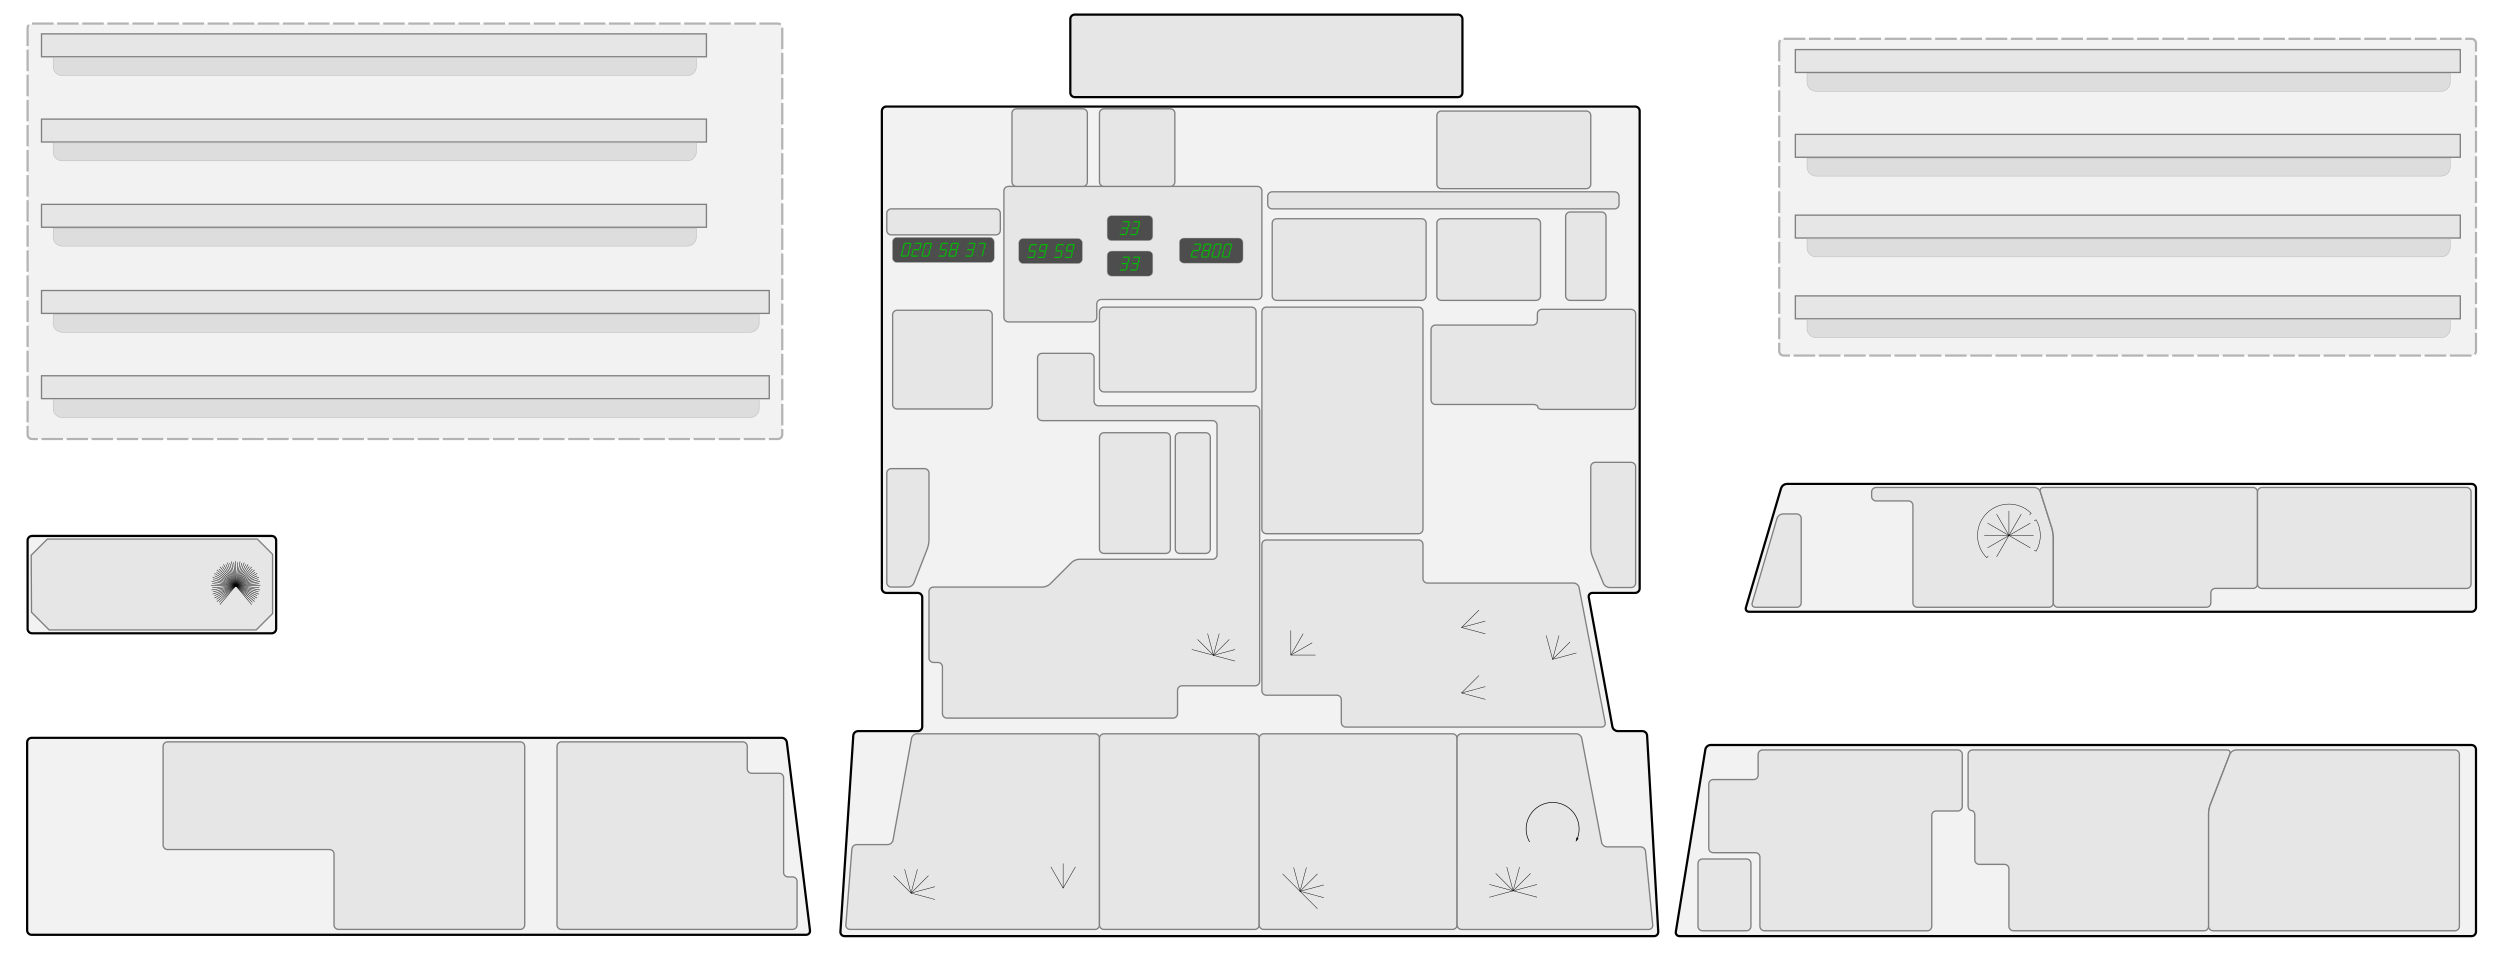
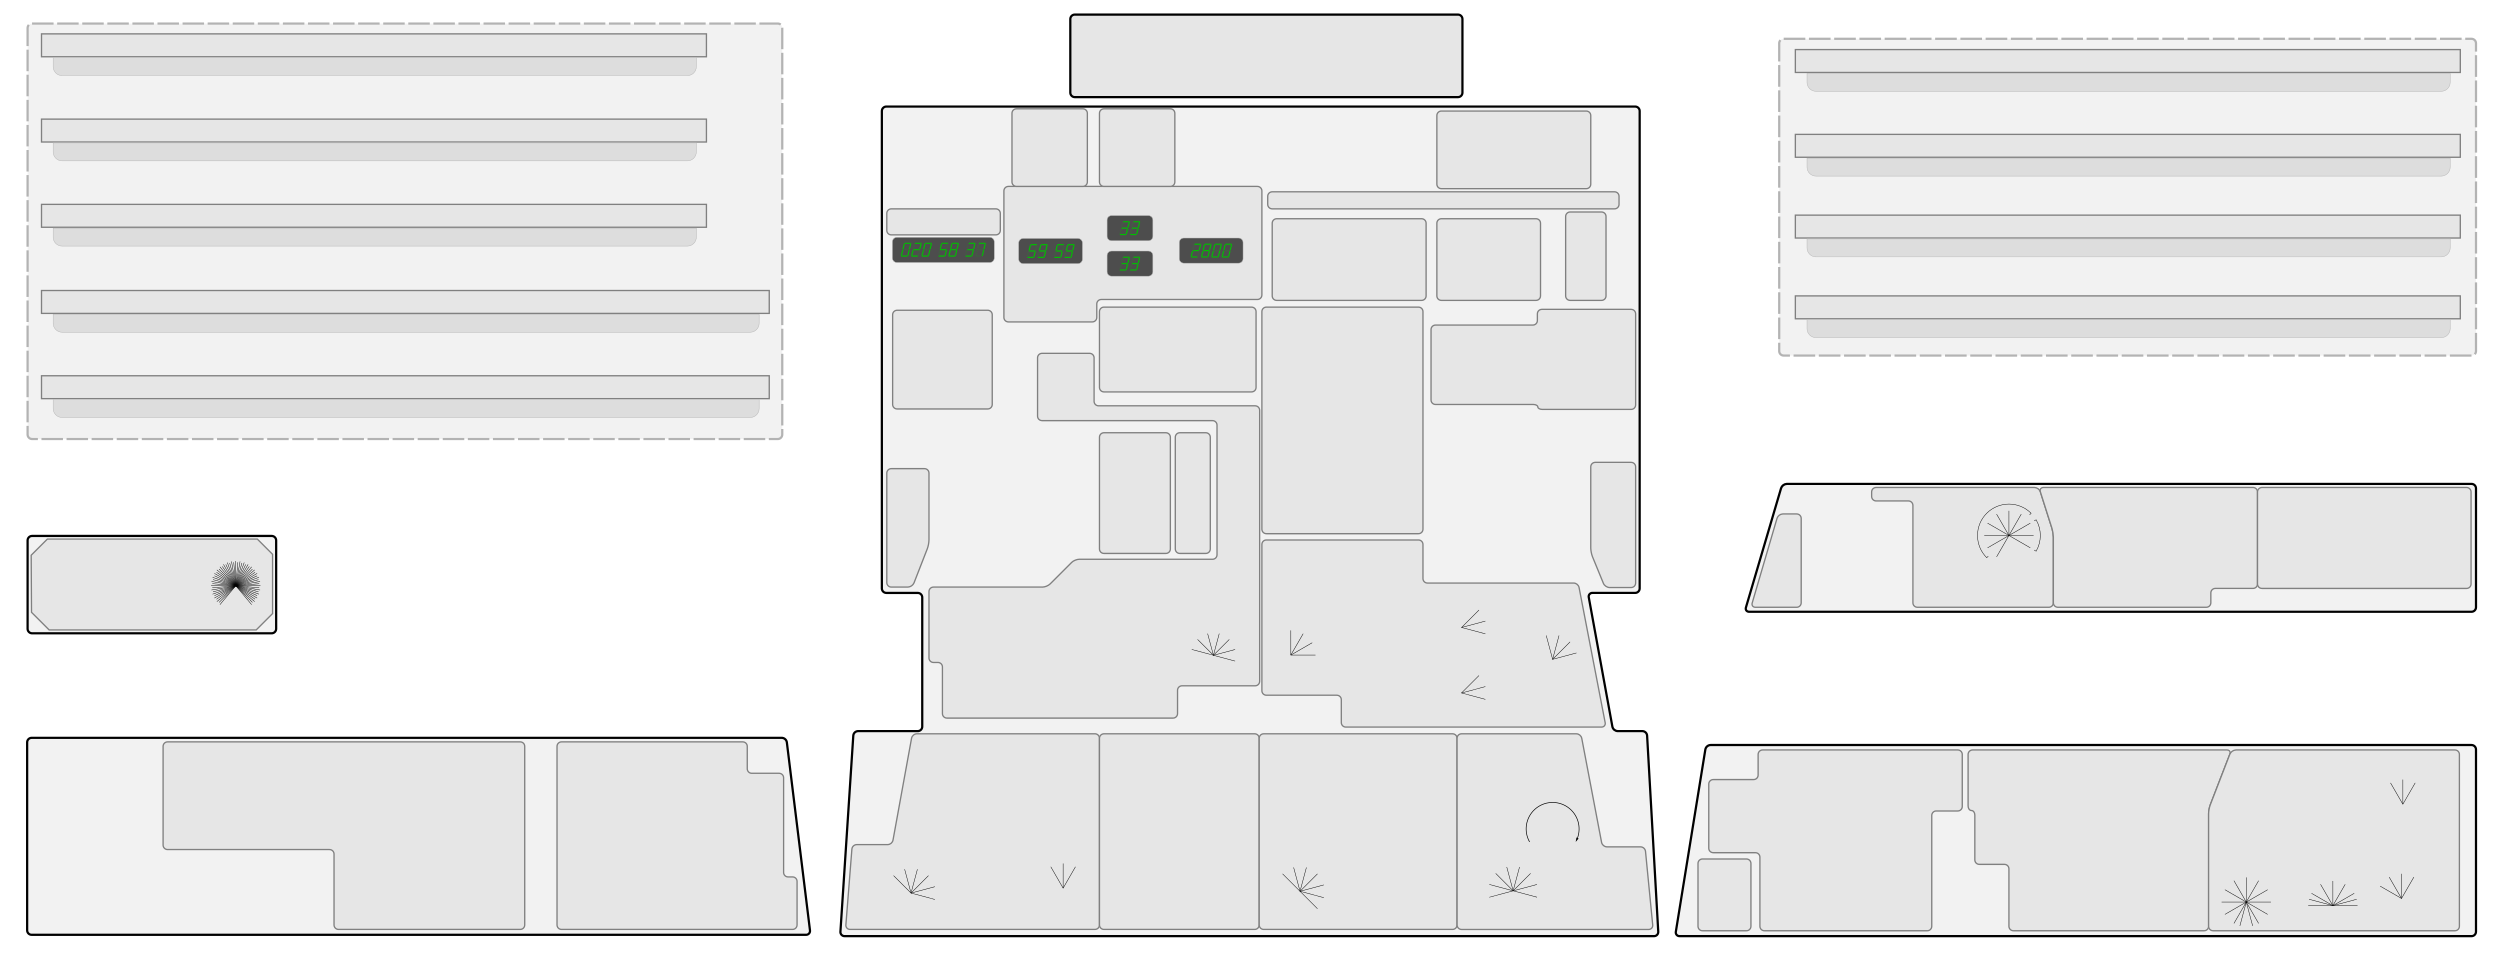
<svg xmlns="http://www.w3.org/2000/svg" viewBox="0 0 5572 2144">
  <defs>
    <style>.cls-1{fill:#f2f2f2;}.cls-10,.cls-11,.cls-12,.cls-2,.cls-3,.cls-5,.cls-7{fill:none;}.cls-10,.cls-2,.cls-3,.cls-8{stroke:#b3b3b3;}.cls-10,.cls-11,.cls-12,.cls-2,.cls-3,.cls-5,.cls-6,.cls-7,.cls-8{stroke-miterlimit:10;}.cls-2,.cls-3,.cls-5{stroke-width:5px;}.cls-2{stroke-dasharray:47.91 7.99;}.cls-3{stroke-dasharray:48.22 8.04;}.cls-4,.cls-6{fill:#e6e6e6;}.cls-11,.cls-12,.cls-5{stroke:#000;}.cls-6,.cls-7{stroke:gray;stroke-width:3px;}.cls-8{fill:#ddd;}.cls-9{fill:#4d4d4d;}.cls-12{stroke-width:1.5px;}.cls-13,.cls-14{fill:#00bf00;}.cls-13{opacity:0.15;}</style>
  </defs>
  <g id="main_panels" data-name="main panels">
    <rect class="cls-1" x="61.5" y="52.5" width="1682" height="926" rx="10" ry="10" />
    <rect class="cls-2" x="61.5" y="52.5" width="1682" height="926" rx="10" ry="10" />
    <rect class="cls-1" x="3965.5" y="86.5" width="1553" height="706" rx="10" ry="10" />
    <rect class="cls-3" x="3965.5" y="86.5" width="1553" height="706" rx="10" ry="10" />
    <rect class="cls-4" x="2385.5" y="32.5" width="874" height="184" rx="10" ry="10" />
    <rect class="cls-5" x="2385.5" y="32.5" width="874" height="184" rx="10" ry="10" />
    <path class="cls-1" d="M3671.07,1639.48a10.74,10.74,0,0,0-10.57-10h-55a12.48,12.48,0,0,1-11.8-9.84l-52.65-288.33a8.06,8.06,0,0,1,8.2-9.84h95.24a10,10,0,0,0,10-10V247.5a10,10,0,0,0-10-10h-1669a10,10,0,0,0-10,10v1064a10,10,0,0,0,10,10h70a10,10,0,0,1,10,10v288a10,10,0,0,1-10,10h-133a10.86,10.86,0,0,0-10.66,10l-28.69,437a9.26,9.26,0,0,0,9.34,10h1804a9.36,9.36,0,0,0,9.43-10Z" />
    <path class="cls-5" d="M3671.07,1639.48a10.74,10.74,0,0,0-10.57-10h-55a12.48,12.48,0,0,1-11.8-9.84l-52.65-288.33a8.06,8.06,0,0,1,8.2-9.84h95.24a10,10,0,0,0,10-10V247.5a10,10,0,0,0-10-10h-1669a10,10,0,0,0-10,10v1064a10,10,0,0,0,10,10h70a10,10,0,0,1,10,10v288a10,10,0,0,1-10,10h-133a10.86,10.86,0,0,0-10.66,10l-28.69,437a9.26,9.26,0,0,0,9.34,10h1804a9.36,9.36,0,0,0,9.43-10Z" />
    <path class="cls-1" d="M3891.33,1353.91c-1.55,5.28,1.67,9.59,7.17,9.59h1610a10,10,0,0,0,10-10v-265a10,10,0,0,0-10-10h-1526a14.22,14.22,0,0,0-12.83,9.59Z" />
    <path class="cls-5" d="M3891.33,1353.91c-1.55,5.28,1.67,9.59,7.17,9.59h1610a10,10,0,0,0,10-10v-265a10,10,0,0,0-10-10h-1526a14.22,14.22,0,0,0-12.83,9.59Z" />
    <path class="cls-1" d="M3735.1,2076.63a8.26,8.26,0,0,0,8.4,9.87h1765a10,10,0,0,0,10-10v-406a10,10,0,0,0-10-10h-1696a12.18,12.18,0,0,0-11.6,9.87Z" />
    <path class="cls-5" d="M3735.1,2076.63a8.26,8.26,0,0,0,8.4,9.87h1765a10,10,0,0,0,10-10v-406a10,10,0,0,0-10-10h-1696a12.18,12.18,0,0,0-11.6,9.87Z" />
    <path class="cls-1" d="M70.5,1644.5a10,10,0,0,0-10,10v419a10,10,0,0,0,10,10h1726a8.65,8.65,0,0,0,8.78-9.93l-51.56-419.15a11.63,11.63,0,0,0-11.22-9.93Z" />
    <path class="cls-5" d="M70.5,1644.5a10,10,0,0,0-10,10v419a10,10,0,0,0,10,10h1726a8.65,8.65,0,0,0,8.78-9.93l-51.56-419.15a11.63,11.63,0,0,0-11.22-9.93Z" />
    <rect class="cls-1" x="61.5" y="1194.5" width="554" height="217" rx="10" ry="10" />
    <rect class="cls-5" x="61.5" y="1194.5" width="554" height="217" rx="10" ry="10" />
  </g>
  <g id="subpanels">
    <rect class="cls-6" x="92.5" y="75.5" width="1482" height="51" />
    <rect class="cls-6" x="92.5" y="265.5" width="1482" height="51" />
    <rect class="cls-6" x="92.5" y="455.5" width="1482" height="51" />
    <rect class="cls-6" x="92.5" y="647.5" width="1622" height="51" />
    <rect class="cls-6" x="92.5" y="837.5" width="1622" height="51" />
    <rect class="cls-6" x="4001.5" y="110.5" width="1482" height="51" />
    <rect class="cls-6" x="4001.5" y="299.5" width="1482" height="51" />
    <path class="cls-4" d="M2247.5,415.5a10,10,0,0,0-10,10v282a10,10,0,0,0,10,10h187a10,10,0,0,0,10-10v-30a10,10,0,0,1,10-10h348a10,10,0,0,0,10-10v-232a10,10,0,0,0-10-10Z" />
    <path class="cls-7" d="M2247.5,415.5a10,10,0,0,0-10,10v282a10,10,0,0,0,10,10h187a10,10,0,0,0,10-10v-30a10,10,0,0,1,10-10h348a10,10,0,0,0,10-10v-232a10,10,0,0,0-10-10Z" />
    <rect class="cls-4" x="1976.5" y="465.5" width="253" height="58" rx="10" ry="10" />
    <rect class="cls-7" x="1976.5" y="465.5" width="253" height="58" rx="10" ry="10" />
    <rect class="cls-4" x="1989.5" y="691.5" width="222" height="220" rx="10" ry="10" />
    <rect class="cls-7" x="1989.5" y="691.5" width="222" height="220" rx="10" ry="10" />
    <rect class="cls-4" x="2450.5" y="242.5" width="168" height="173" rx="10" ry="10" />
    <rect class="cls-7" x="2450.5" y="242.5" width="168" height="173" rx="10" ry="10" />
    <path class="cls-4" d="M1976.5,1054.5a10,10,0,0,1,10-10h74a10,10,0,0,1,10,10v149a63.79,63.79,0,0,1-3.63,19.32l-29.74,76.36a15.8,15.8,0,0,1-13.63,9.32h-37a10,10,0,0,1-10-10Z" />
    <path class="cls-7" d="M1976.5,1054.5a10,10,0,0,1,10-10h74a10,10,0,0,1,10,10v149a63.79,63.79,0,0,1-3.63,19.32l-29.74,76.36a15.8,15.8,0,0,1-13.63,9.32h-37a10,10,0,0,1-10-10Z" />
    <rect class="cls-4" x="2450.5" y="684.5" width="349" height="189" rx="10" ry="10" />
    <rect class="cls-7" x="2450.5" y="684.5" width="349" height="189" rx="10" ry="10" />
    <rect class="cls-4" x="3202.5" y="247.5" width="343" height="173" rx="10" ry="10" />
    <rect class="cls-7" x="3202.5" y="247.5" width="343" height="173" rx="10" ry="10" />
    <rect class="cls-4" x="2835.5" y="487.5" width="343" height="182" rx="10" ry="10" />
    <rect class="cls-7" x="2835.5" y="487.5" width="343" height="182" rx="10" ry="10" />
    <rect class="cls-4" x="3202.5" y="487.5" width="231" height="182" rx="10" ry="10" />
    <rect class="cls-7" x="3202.5" y="487.5" width="231" height="182" rx="10" ry="10" />
    <rect class="cls-4" x="3489.5" y="472.5" width="90" height="197" rx="10" ry="10" />
    <rect class="cls-7" x="3489.5" y="472.5" width="90" height="197" rx="10" ry="10" />
    <rect class="cls-4" x="2825.5" y="427.5" width="783" height="38" rx="10" ry="10" />
    <rect class="cls-7" x="2825.5" y="427.5" width="783" height="38" rx="10" ry="10" />
    <path class="cls-4" d="M3189.5,734.5a10,10,0,0,1,10-10h217a10,10,0,0,0,10-10v-15a10,10,0,0,1,10-10h199a10,10,0,0,1,10,10v203a10,10,0,0,1-10,10h-198c-5.5,0-10-2.48-10-5.5s-4.5-5.5-10-5.5h-218a10,10,0,0,1-10-10Z" />
    <path class="cls-7" d="M3189.5,734.5a10,10,0,0,1,10-10h217a10,10,0,0,0,10-10v-15a10,10,0,0,1,10-10h199a10,10,0,0,1,10,10v203a10,10,0,0,1-10,10h-198c-5.5,0-10-2.48-10-5.5s-4.5-5.5-10-5.5h-218a10,10,0,0,1-10-10Z" />
    <path class="cls-4" d="M3545.5,1040.5a10,10,0,0,1,10-10h80a10,10,0,0,1,10,10v259a10,10,0,0,1-10,10h-48c-5.5,0-11.71-4.16-13.8-9.25l-24.41-59.5a60.72,60.72,0,0,1-3.8-19.25Z" />
    <path class="cls-7" d="M3545.5,1040.5a10,10,0,0,1,10-10h80a10,10,0,0,1,10,10v259a10,10,0,0,1-10,10h-48c-5.5,0-11.71-4.16-13.8-9.25l-24.41-59.5a60.72,60.72,0,0,1-3.8-19.25Z" />
    <rect class="cls-4" x="2812.5" y="684.5" width="359" height="505" rx="10" ry="10" />
    <rect class="cls-7" x="2812.5" y="684.5" width="359" height="505" rx="10" ry="10" />
    <rect class="cls-4" x="2450.5" y="964.5" width="158" height="269" rx="10" ry="10" />
    <rect class="cls-7" x="2450.5" y="964.5" width="158" height="269" rx="10" ry="10" />
    <rect class="cls-4" x="2619.5" y="964.5" width="78" height="269" rx="10" ry="10" />
    <rect class="cls-7" x="2619.5" y="964.5" width="78" height="269" rx="10" ry="10" />
    <path class="cls-4" d="M2312.5,797.5a10,10,0,0,1,10-10h106a10,10,0,0,1,10,10v97a10,10,0,0,0,10,10h349a10,10,0,0,1,10,10v604a10,10,0,0,1-10,10h-163a10,10,0,0,0-10,10v52a10,10,0,0,1-10,10h-504a10,10,0,0,1-10-10v-104a10,10,0,0,0-10-10h-10a10,10,0,0,1-10-10v-148a10,10,0,0,1,10-10h243c5.5,0,13.18-3.18,17.07-7.07l47.86-47.86c3.89-3.89,11.57-7.07,17.07-7.07h297a10,10,0,0,0,10-10v-289a10,10,0,0,0-10-10h-380a10,10,0,0,1-10-10Z" />
    <path class="cls-7" d="M2312.5,797.5a10,10,0,0,1,10-10h106a10,10,0,0,1,10,10v97a10,10,0,0,0,10,10h349a10,10,0,0,1,10,10v604a10,10,0,0,1-10,10h-163a10,10,0,0,0-10,10v52a10,10,0,0,1-10,10h-504a10,10,0,0,1-10-10v-104a10,10,0,0,0-10-10h-10a10,10,0,0,1-10-10v-148a10,10,0,0,1,10-10h243c5.5,0,13.18-3.18,17.07-7.07l47.86-47.86c3.89-3.89,11.57-7.07,17.07-7.07h297a10,10,0,0,0,10-10v-289a10,10,0,0,0-10-10h-380a10,10,0,0,1-10-10Z" />
    <path class="cls-4" d="M2812.5,1213.5a10,10,0,0,1,10-10h339a10,10,0,0,1,10,10v76a10,10,0,0,0,10,10h326a12.64,12.64,0,0,1,11.9,9.82l58.21,301.36a8,8,0,0,1-8.1,9.82h-570a10,10,0,0,1-10-10v-51a10,10,0,0,0-10-10h-157a10,10,0,0,1-10-10Z" />
    <path class="cls-7" d="M2812.5,1213.5a10,10,0,0,1,10-10h339a10,10,0,0,1,10,10v76a10,10,0,0,0,10,10h326a12.64,12.64,0,0,1,11.9,9.82l58.21,301.36a8,8,0,0,1-8.1,9.82h-570a10,10,0,0,1-10-10v-51a10,10,0,0,0-10-10h-157a10,10,0,0,1-10-10Z" />
    <path class="cls-4" d="M1898.71,1892.47a11,11,0,0,1,10.79-10h69a12.48,12.48,0,0,0,11.79-9.84l41.42-227.32a12.48,12.48,0,0,1,11.79-9.84h397a10,10,0,0,1,10,10v416a10,10,0,0,1-10,10h-546a9.11,9.11,0,0,1-9.21-10Z" />
    <path class="cls-7" d="M1898.71,1892.47a11,11,0,0,1,10.79-10h69a12.48,12.48,0,0,0,11.79-9.84l41.42-227.32a12.48,12.48,0,0,1,11.79-9.84h397a10,10,0,0,1,10,10v416a10,10,0,0,1-10,10h-546a9.11,9.11,0,0,1-9.21-10Z" />
    <rect class="cls-4" x="2450.5" y="1635.5" width="356" height="436" rx="10" ry="10" />
    <rect class="cls-7" x="2450.5" y="1635.5" width="356" height="436" rx="10" ry="10" />
    <rect class="cls-4" x="2806.5" y="1635.5" width="441" height="436" rx="10" ry="10" />
    <rect class="cls-7" x="2806.5" y="1635.5" width="441" height="436" rx="10" ry="10" />
    <path class="cls-4" d="M3247.5,1645.5a10,10,0,0,1,10-10h256a12.6,12.6,0,0,1,11.87,9.82l44.26,232.35a12.6,12.6,0,0,0,11.87,9.82h75a11.29,11.29,0,0,1,11,10l16.05,164.1a8.91,8.91,0,0,1-9,10h-417a10,10,0,0,1-10-10Z" />
    <path class="cls-7" d="M3247.5,1645.5a10,10,0,0,1,10-10h256a12.6,12.6,0,0,1,11.87,9.82l44.26,232.35a12.6,12.6,0,0,0,11.87,9.82h75a11.29,11.29,0,0,1,11,10l16.05,164.1a8.91,8.91,0,0,1-9,10h-417a10,10,0,0,1-10-10Z" />
    <path class="cls-4" d="M363.5,1663.5a10,10,0,0,1,10-10h786a10,10,0,0,1,10,10v398a10,10,0,0,1-10,10h-405a10,10,0,0,1-10-10v-158a10,10,0,0,0-10-10h-361a10,10,0,0,1-10-10Z" />
    <path class="cls-7" d="M363.5,1663.5a10,10,0,0,1,10-10h786a10,10,0,0,1,10,10v398a10,10,0,0,1-10,10h-405a10,10,0,0,1-10-10v-158a10,10,0,0,0-10-10h-361a10,10,0,0,1-10-10Z" />
    <path class="cls-4" d="M1241.5,1663.5a10,10,0,0,1,10-10h404a10,10,0,0,1,10,10v50a10,10,0,0,0,10,10h61a10,10,0,0,1,10,10v211a10,10,0,0,0,10,10h10a10,10,0,0,1,10,10v97a10,10,0,0,1-10,10h-515a10,10,0,0,1-10-10Z" />
    <path class="cls-7" d="M1241.5,1663.5a10,10,0,0,1,10-10h404a10,10,0,0,1,10,10v50a10,10,0,0,0,10,10h61a10,10,0,0,1,10,10v211a10,10,0,0,0,10,10h10a10,10,0,0,1,10,10v97a10,10,0,0,1-10,10h-515a10,10,0,0,1-10-10Z" />
    <polygon class="cls-6" points="69.5 1237.5 105.5 1201.5 573.5 1201.5 607.5 1235.5 607.5 1367.5 571 1404 109.5 1404 70.25 1364.75 69.5 1237.5" />
    <path class="cls-4" d="M3905.31,1343.9c-1.55,5.28,1.69,9.6,7.19,9.6h92a10,10,0,0,0,10-10v-188a10,10,0,0,0-10-10h-31a14.19,14.19,0,0,0-12.81,9.6Z" />
    <path class="cls-7" d="M3905.31,1343.9c-1.55,5.28,1.69,9.6,7.19,9.6h92a10,10,0,0,0,10-10v-188a10,10,0,0,0-10-10h-31a14.19,14.19,0,0,0-12.81,9.6Z" />
    <path class="cls-4" d="M4171.5,1096.5a10,10,0,0,1,10-10h353a14.58,14.58,0,0,1,13,9.53l26,81.93a77.78,77.78,0,0,1,3,19.53v146a10,10,0,0,1-10,10h-293a10,10,0,0,1-10-10v-217a10,10,0,0,0-10-10h-72a10,10,0,0,1-10-10Z" />
    <path class="cls-7" d="M4171.5,1096.5a10,10,0,0,1,10-10h353a14.58,14.58,0,0,1,13,9.53l26,81.93a77.78,77.78,0,0,1,3,19.53v146a10,10,0,0,1-10,10h-293a10,10,0,0,1-10-10v-217a10,10,0,0,0-10-10h-72a10,10,0,0,1-10-10Z" />
    <path class="cls-4" d="M4547.52,1096c-1.66-5.24,1.48-9.53,7-9.53h467a10,10,0,0,1,10,10v205a10,10,0,0,1-10,10h-84a10,10,0,0,0-10,10v22a10,10,0,0,1-10,10h-331a10,10,0,0,1-10-10v-146a77.78,77.78,0,0,0-3-19.53Z" />
    <path class="cls-7" d="M4547.52,1096c-1.66-5.24,1.48-9.53,7-9.53h467a10,10,0,0,1,10,10v205a10,10,0,0,1-10,10h-84a10,10,0,0,0-10,10v22a10,10,0,0,1-10,10h-331a10,10,0,0,1-10-10v-146a77.78,77.78,0,0,0-3-19.53Z" />
    <rect class="cls-4" x="5031.5" y="1086.5" width="476" height="225" rx="10" ry="10" />
    <rect class="cls-7" x="5031.5" y="1086.5" width="476" height="225" rx="10" ry="10" />
    <rect class="cls-4" x="3784.5" y="1914.5" width="118" height="160" rx="10" ry="10" />
    <rect class="cls-7" x="3784.5" y="1914.5" width="118" height="160" rx="10" ry="10" />
    <path class="cls-4" d="M3808.5,1747.5a10,10,0,0,1,10-10h90a10,10,0,0,0,10-10v-46a10,10,0,0,1,10-10h435a10,10,0,0,1,10,10v116a10,10,0,0,1-10,10h-48a10,10,0,0,0-10,10v247a10,10,0,0,1-10,10h-363a10,10,0,0,1-10-10v-154a10,10,0,0,0-10-10h-94a10,10,0,0,1-10-10Z" />
    <path class="cls-7" d="M3808.5,1747.5a10,10,0,0,1,10-10h90a10,10,0,0,0,10-10v-46a10,10,0,0,1,10-10h435a10,10,0,0,1,10,10v116a10,10,0,0,1-10,10h-48a10,10,0,0,0-10,10v247a10,10,0,0,1-10,10h-363a10,10,0,0,1-10-10v-154a10,10,0,0,0-10-10h-94a10,10,0,0,1-10-10Z" />
    <path class="cls-4" d="M4477.5,1966.41V1936.5a10,10,0,0,0-10-10h-56a10,10,0,0,1-10-10v-100c0-5.5-3.37-10-7.5-10s-7.5-4.5-7.5-10v-115a10,10,0,0,1,10-10h567c5.5,0,8.38,4.2,6.4,9.33l-43.79,113.34a64.28,64.28,0,0,0-3.6,19.33v251a10,10,0,0,1-10,10h-425a10,10,0,0,1-10-10Z" />
    <path class="cls-7" d="M4477.5,1966.41V1936.5a10,10,0,0,0-10-10h-56a10,10,0,0,1-10-10v-100c0-5.5-3.37-10-7.5-10s-7.5-4.5-7.5-10v-115a10,10,0,0,1,10-10h567c5.5,0,8.38,4.2,6.4,9.33l-43.79,113.34a64.28,64.28,0,0,0-3.6,19.33v251a10,10,0,0,1-10,10h-425a10,10,0,0,1-10-10Z" />
    <path class="cls-4" d="M4983.5,1671.5a15.75,15.75,0,0,0-13.6,9.33l-43.79,113.34a64.28,64.28,0,0,0-3.6,19.33v251a10,10,0,0,0,10,10h539a10,10,0,0,0,10-10v-383a10,10,0,0,0-10-10Z" />
    <path class="cls-7" d="M4983.5,1671.5a15.75,15.75,0,0,0-13.6,9.33l-43.79,113.34a64.28,64.28,0,0,0-3.6,19.33v251a10,10,0,0,0,10,10h539a10,10,0,0,0,10-10v-383a10,10,0,0,0-10-10Z" />
    <rect class="cls-4" x="2255.5" y="242.5" width="168" height="173" rx="10" ry="10" />
    <rect class="cls-7" x="2255.5" y="242.5" width="168" height="173" rx="10" ry="10" />
  </g>
  <g id="panels">
    <path class="cls-8" d="M118.5,148.5v-20H1552v20h0a20.06,20.06,0,0,1-20,20H138.5a20.06,20.06,0,0,1-20-20Z" />
    <path class="cls-8" d="M118.5,338.5v-20H1552v20h0a20.06,20.06,0,0,1-20,20H138.5a20.06,20.06,0,0,1-20-20Z" />
    <path class="cls-8" d="M118.5,528.5v-20H1552v20h0a20.06,20.06,0,0,1-20,20H138.5a20.06,20.06,0,0,1-20-20Z" />
    <path class="cls-8" d="M118.5,720.5v-20H1692v20h0a20.06,20.06,0,0,1-20,20H138.5a20.06,20.06,0,0,1-20-20Z" />
    <path class="cls-8" d="M118.5,910.5v-20H1692v20h0a20.06,20.06,0,0,1-20,20H138.5a20.06,20.06,0,0,1-20-20Z" />
    <path class="cls-8" d="M4027.5,183.5v-20H5461v20h0a20.06,20.06,0,0,1-20,20H4047.5a20.06,20.06,0,0,1-20-20Z" />
    <path class="cls-8" d="M4027.5,372.5v-20H5461v20h0a20.06,20.06,0,0,1-20,20H4047.5a20.06,20.06,0,0,1-20-20Z" />
    <rect class="cls-6" x="4001.5" y="479.5" width="1482" height="51" />
    <path class="cls-8" d="M4027.5,552.5v-20H5461v20h0a20.06,20.06,0,0,1-20,20H4047.5a20.06,20.06,0,0,1-20-20Z" />
    <rect class="cls-6" x="4001.5" y="659.5" width="1482" height="51" />
    <path class="cls-8" d="M4027.5,732.5v-20H5461v20h0a20.06,20.06,0,0,1-20,20H4047.5a20.06,20.06,0,0,1-20-20Z" />
    <rect class="cls-9" x="1989" y="529" width="227" height="56" rx="10" ry="10" />
    <rect class="cls-10" x="1989" y="529" width="227" height="56" rx="10" ry="10" />
    <rect class="cls-9" x="2270.5" y="531.5" width="142" height="56" rx="10" ry="10" />
    <rect class="cls-10" x="2270.5" y="531.5" width="142" height="56" rx="10" ry="10" />
    <rect class="cls-9" x="2628.5" y="530.5" width="142" height="56" rx="10" ry="10" />
    <rect class="cls-10" x="2628.5" y="530.5" width="142" height="56" rx="10" ry="10" />
    <rect class="cls-9" x="2467.5" y="480.5" width="102" height="56" rx="10" ry="10" />
    <rect class="cls-10" x="2467.5" y="480.5" width="102" height="56" rx="10" ry="10" />
    <rect class="cls-9" x="2467.5" y="559.5" width="102" height="56" rx="10" ry="10" />
    <rect class="cls-10" x="2467.5" y="559.5" width="102" height="56" rx="10" ry="10" />
  </g>
  <g id="details">
    <line class="cls-11" x1="2656.2" y1="1447.56" x2="2752.8" y2="1473.44" />
    <line class="cls-11" x1="2704.5" y1="1460.5" x2="2752.8" y2="1447.56" />
    <line class="cls-11" x1="2704.5" y1="1460.5" x2="2739.86" y2="1425.14" />
    <line class="cls-11" x1="2704.5" y1="1460.5" x2="2717.44" y2="1412.2" />
    <line class="cls-11" x1="2704.5" y1="1460.5" x2="2691.56" y2="1412.2" />
    <line class="cls-11" x1="2704.5" y1="1460.5" x2="2669.14" y2="1425.14" />
    <line class="cls-11" x1="2877" y1="1460" x2="2932" y2="1460" />
    <line class="cls-11" x1="2877" y1="1460" x2="2924.63" y2="1432.5" />
    <line class="cls-11" x1="2877" y1="1460" x2="2904.5" y2="1412.37" />
    <line class="cls-11" x1="2877" y1="1460" x2="2877" y2="1405" />
    <line class="cls-11" x1="3257.5" y1="1398.5" x2="3310.63" y2="1384.26" />
    <line class="cls-11" x1="3257.5" y1="1398.5" x2="3296.39" y2="1359.61" />
    <line class="cls-11" x1="3257.5" y1="1398.5" x2="3310.63" y2="1412.74" />
    <line class="cls-11" x1="3257.5" y1="1544.5" x2="3310.63" y2="1530.26" />
    <line class="cls-11" x1="3257.5" y1="1544.5" x2="3296.39" y2="1505.61" />
    <line class="cls-11" x1="3257.5" y1="1544.5" x2="3310.63" y2="1558.74" />
    <line class="cls-11" x1="3460.5" y1="1469.5" x2="3513.63" y2="1455.26" />
    <line class="cls-11" x1="3460.5" y1="1469.5" x2="3499.39" y2="1430.61" />
    <line class="cls-11" x1="3460.5" y1="1469.5" x2="3474.74" y2="1416.37" />
    <line class="cls-11" x1="3460.5" y1="1469.5" x2="3446.26" y2="1416.37" />
    <line class="cls-11" x1="2030.5" y1="1990.5" x2="2083.63" y2="2004.74" />
    <line class="cls-11" x1="2030.5" y1="1990.5" x2="2083.63" y2="1976.26" />
    <line class="cls-11" x1="2030.5" y1="1990.5" x2="2069.39" y2="1951.61" />
    <line class="cls-11" x1="2030.5" y1="1990.5" x2="2044.74" y2="1937.37" />
    <line class="cls-11" x1="2030.5" y1="1990.5" x2="2016.26" y2="1937.37" />
    <line class="cls-11" x1="2030.5" y1="1990.5" x2="1991.61" y2="1951.61" />
    <line class="cls-11" x1="2369.5" y1="1979.5" x2="2369.5" y2="1924.5" />
    <line class="cls-11" x1="2369.5" y1="1979.5" x2="2342" y2="1931.87" />
    <line class="cls-11" x1="2369.5" y1="1979.5" x2="2397" y2="1931.87" />
    <line class="cls-11" x1="2897.5" y1="1986.5" x2="2936.39" y2="1947.61" />
    <line class="cls-11" x1="2936.39" y1="2025.39" x2="2858.61" y2="1947.61" />
    <line class="cls-11" x1="2950.63" y1="2000.74" x2="2897.5" y2="1986.5" />
    <line class="cls-11" x1="2950.63" y1="1972.26" x2="2897.5" y2="1986.5" />
    <line class="cls-11" x1="2911.74" y1="1933.37" x2="2897.5" y2="1986.5" />
    <line class="cls-11" x1="2883.26" y1="1933.37" x2="2897.5" y2="1986.5" />
    <line class="cls-11" x1="3319.37" y1="1971.26" x2="3425.63" y2="1999.74" />
    <line class="cls-11" x1="3319.37" y1="1999.74" x2="3425.63" y2="1971.26" />
    <line class="cls-11" x1="3372.5" y1="1985.5" x2="3411.39" y2="1946.61" />
    <line class="cls-11" x1="3372.5" y1="1985.5" x2="3386.74" y2="1932.37" />
    <line class="cls-11" x1="3372.5" y1="1985.5" x2="3358.26" y2="1932.37" />
    <line class="cls-11" x1="3372.5" y1="1985.5" x2="3333.61" y2="1946.61" />
    <path class="cls-12" d="M3515.32,1869.31a59,59,0,1,0-106.2,7.19" />
    <polygon points="3518.38 1868.77 3511.88 1876.5 3513.64 1866.55 3518.38 1868.77" />
    <line class="cls-11" x1="470.5" y1="1305.5" x2="580.5" y2="1305.5" />
    <line class="cls-11" x1="471.34" y1="1315.05" x2="579.66" y2="1295.95" />
    <line class="cls-11" x1="473.82" y1="1324.31" x2="577.18" y2="1286.69" />
    <line class="cls-11" x1="477.87" y1="1333" x2="573.13" y2="1278" />
    <line class="cls-11" x1="483.37" y1="1340.85" x2="567.63" y2="1270.15" />
    <line class="cls-11" x1="490.15" y1="1347.63" x2="560.85" y2="1263.37" />
    <line class="cls-11" x1="525.54" y1="1305.43" x2="553" y2="1257.87" />
    <line class="cls-11" x1="525.53" y1="1305.42" x2="544.31" y2="1253.82" />
    <line class="cls-11" x1="525.51" y1="1305.42" x2="535.05" y2="1251.34" />
    <line class="cls-11" x1="525.5" y1="1305.43" x2="525.5" y2="1250.5" />
    <line class="cls-11" x1="525.49" y1="1305.44" x2="515.95" y2="1251.34" />
    <line class="cls-11" x1="525.48" y1="1305.45" x2="506.69" y2="1253.82" />
    <line class="cls-11" x1="525.48" y1="1305.46" x2="498" y2="1257.87" />
    <line class="cls-11" x1="560.85" y1="1347.63" x2="490.15" y2="1263.37" />
    <line class="cls-11" x1="567.63" y1="1340.85" x2="483.37" y2="1270.15" />
    <line class="cls-11" x1="573.13" y1="1333" x2="477.87" y2="1278" />
    <line class="cls-11" x1="577.18" y1="1324.31" x2="473.82" y2="1286.69" />
    <line class="cls-11" x1="579.66" y1="1315.05" x2="471.34" y2="1295.95" />
    <line class="cls-11" x1="473.2" y1="1310.08" x2="577.8" y2="1300.92" />
    <line class="cls-11" x1="474.79" y1="1319.09" x2="576.21" y2="1291.91" />
    <line class="cls-11" x1="477.92" y1="1327.69" x2="573.08" y2="1283.31" />
    <line class="cls-11" x1="482.49" y1="1335.61" x2="568.51" y2="1275.39" />
    <line class="cls-11" x1="488.38" y1="1342.62" x2="562.62" y2="1268.38" />
    <line class="cls-11" x1="525.55" y1="1305.43" x2="555.61" y2="1262.49" />
    <line class="cls-11" x1="525.53" y1="1305.43" x2="547.69" y2="1257.92" />
    <line class="cls-11" x1="525.52" y1="1305.42" x2="539.09" y2="1254.79" />
    <line class="cls-11" x1="525.51" y1="1305.43" x2="530.08" y2="1253.2" />
    <line class="cls-11" x1="525.49" y1="1305.43" x2="520.92" y2="1253.2" />
    <line class="cls-11" x1="525.49" y1="1305.44" x2="511.91" y2="1254.79" />
    <line class="cls-11" x1="525.48" y1="1305.46" x2="503.31" y2="1257.92" />
    <line class="cls-11" x1="525.48" y1="1305.47" x2="495.39" y2="1262.49" />
    <line class="cls-11" x1="562.62" y1="1342.62" x2="488.38" y2="1268.38" />
    <line class="cls-11" x1="568.51" y1="1335.61" x2="482.49" y2="1275.39" />
    <line class="cls-11" x1="573.08" y1="1327.69" x2="477.92" y2="1283.31" />
    <line class="cls-11" x1="576.21" y1="1319.09" x2="474.79" y2="1291.91" />
    <line class="cls-11" x1="577.8" y1="1310.08" x2="473.2" y2="1300.92" />
    <path class="cls-11" d="M4428,1243l3.5-3.5-3.5,3.5a70,70,0,1,1,99-99l-3.54,3.53L4527,1144" />
    <line class="cls-11" x1="4422.5" y1="1193.5" x2="4532.5" y2="1193.5" />
    <line class="cls-11" x1="4429.87" y1="1221" x2="4525.13" y2="1166" />
    <line class="cls-11" x1="4477.5" y1="1193.5" x2="4477.5" y2="1138.5" />
    <line class="cls-11" x1="4477.5" y1="1193.5" x2="4450" y2="1145.87" />
    <line class="cls-11" x1="4525.13" y1="1221" x2="4429.87" y2="1166" />
    <path class="cls-11" d="M4538.13,1158.5l-4.33,2.5,4.33-2.5a70.09,70.09,0,0,1,0,70l-4.33-2.5" />
    <line class="cls-11" x1="4450" y1="1241.13" x2="4505" y2="1145.87" />
+     <line class="cls-11" x1="4951.5" y1="2010.5" x2="5061.5" y2="2010.5" />
+     <line class="cls-11" x1="4958.87" y1="2038" x2="5054.13" y2="1983" />
+     <line class="cls-11" x1="4979" y1="2058.13" x2="5034" y2="1962.87" />
+     <line class="cls-11" x1="5006.5" y1="2010.5" x2="5006.5" y2="1955.5" />
+     <line class="cls-11" x1="5034" y1="2058.13" x2="4979" y2="1962.87" />
+     <line class="cls-11" x1="5054.13" y1="2038" x2="4958.87" y2="1983" />
+     <line class="cls-11" x1="4992.26" y1="2063.63" x2="5006.5" y2="2010.5" />
+     <line class="cls-11" x1="5020.74" y1="2063.63" x2="5006.5" y2="2010.5" />
+     <line class="cls-11" x1="5144.5" y1="2018.5" x2="5254.5" y2="2018.5" />
+     <line class="cls-11" x1="5199.5" y1="2018.5" x2="5252.63" y2="2004.26" />
+     <line class="cls-11" x1="5199.5" y1="2018.5" x2="5247.13" y2="1991" />
+     <line class="cls-11" x1="5199.5" y1="2018.5" x2="5227" y2="1970.87" />
+     <line class="cls-11" x1="5199.5" y1="2018.5" x2="5199.5" y2="1963.5" />
+     <line class="cls-11" x1="5199.5" y1="2018.5" x2="5172" y2="1970.87" />
+     <line class="cls-11" x1="5199.5" y1="2018.5" x2="5151.87" y2="1991" />
+     <line class="cls-11" x1="5199.5" y1="2018.5" x2="5146.37" y2="2004.26" />
+     <line class="cls-11" x1="5352.5" y1="2002.5" x2="5352.5" y2="1947.5" />
+     <line class="cls-11" x1="5352.5" y1="2002.5" x2="5380" y2="1954.87" />
+     <line class="cls-11" x1="5352.5" y1="2002.5" x2="5325" y2="1954.87" />
+     <line class="cls-11" x1="5352.5" y1="2002.5" x2="5304.87" y2="1975" />
+     <line class="cls-11" x1="5355.5" y1="1792.34" x2="5355.5" y2="1737.5" />
+     <line class="cls-11" x1="5355.43" y1="1792.39" x2="5328" y2="1744.87" />
+     <line class="cls-11" x1="5355.59" y1="1792.34" x2="5383" y2="1744.87" />
  </g>
  <g id="lettering">
    <polygon class="cls-13" points="2071.5 555.16 2060.26 555.16 2058.53 556.55 2059.5 557.84 2070.74 557.84 2072.48 556.45 2071.5 555.16" />
    <path class="cls-14" d="M2063,543.58h11.34l2.4-1.93a2,2,0,0,0-1.55-.65h-11.78a3.23,3.23,0,0,0-1.87.65Z" />
    <path class="cls-14" d="M2061.27,541.87a3.41,3.41,0,0,0-1.07,1.71L2057.39,555l1,1.29L2060,555l2.76-11.24Z" />
    <path class="cls-14" d="M2076.91,541.87l-2.4,1.93-2.74,11.13,1,1.29,1.61-1.29,2.79-11.35A2.17,2.17,0,0,0,2076.91,541.87Z" />
    <path class="cls-14" d="M2056.49,569.2l2.74-11.13-1-1.29-1.61,1.29-2.79,11.35a2.17,2.17,0,0,0,.23,1.71Z" />
    <path class="cls-14" d="M2068,569.42h-11.34l-2.4,1.93a2,2,0,0,0,1.55.65h11.78a3.23,3.23,0,0,0,1.87-.65Z" />
    <path class="cls-14" d="M2072.64,556.67,2071,558l-2.76,11.24,1.46,1.93a3.41,3.41,0,0,0,1.07-1.71l2.81-11.46Z" />
    <polygon class="cls-14" points="2048.5 555.16 2037.26 555.16 2035.53 556.55 2036.5 557.84 2047.74 557.84 2049.48 556.45 2048.5 555.16" />
    <path class="cls-14" d="M2040,543.58h11.34l2.4-1.93a2,2,0,0,0-1.55-.65h-11.78a3.23,3.23,0,0,0-1.87.65Z" />
    <path class="cls-13" d="M2038.27,541.87a3.41,3.41,0,0,0-1.07,1.71L2034.39,555l1,1.29L2037,555l2.76-11.24Z" />
    <path class="cls-14" d="M2053.91,541.87l-2.4,1.93-2.74,11.13,1,1.29,1.61-1.29,2.79-11.35A2.17,2.17,0,0,0,2053.91,541.87Z" />
    <path class="cls-14" d="M2033.49,569.2l2.74-11.13-1-1.29-1.61,1.29-2.79,11.35a2.17,2.17,0,0,0,.23,1.71Z" />
    <path class="cls-14" d="M2045,569.42h-11.34l-2.4,1.93a2,2,0,0,0,1.55.65h11.78a3.23,3.23,0,0,0,1.87-.65Z" />
    <path class="cls-13" d="M2049.64,556.67,2048,558l-2.76,11.24,1.46,1.93a3.41,3.41,0,0,0,1.07-1.71l2.81-11.46Z" />
    <polygon class="cls-13" points="2025.5 555.16 2014.26 555.16 2012.53 556.55 2013.5 557.84 2024.74 557.84 2026.48 556.45 2025.5 555.16" />
    <path class="cls-14" d="M2017,543.58h11.34l2.4-1.93a2,2,0,0,0-1.55-.65h-11.78a3.23,3.23,0,0,0-1.87.65Z" />
    <path class="cls-14" d="M2015.27,541.87a3.41,3.41,0,0,0-1.07,1.71L2011.39,555l1,1.29L2014,555l2.76-11.24Z" />
    <path class="cls-14" d="M2030.91,541.87l-2.4,1.93-2.74,11.13,1,1.29,1.61-1.29,2.79-11.35A2.17,2.17,0,0,0,2030.91,541.87Z" />
    <path class="cls-14" d="M2010.49,569.2l2.74-11.13-1-1.29-1.61,1.29-2.79,11.35a2.17,2.17,0,0,0,.23,1.71Z" />
    <path class="cls-14" d="M2022,569.42h-11.34l-2.4,1.93a2,2,0,0,0,1.55.65h11.78a3.23,3.23,0,0,0,1.87-.65Z" />
    <path class="cls-14" d="M2026.64,556.67,2025,558l-2.76,11.24,1.46,1.93a3.41,3.41,0,0,0,1.07-1.71l2.81-11.46Z" />
    <polygon class="cls-14" points="2108.5 555.16 2097.26 555.16 2095.53 556.55 2096.5 557.84 2107.74 557.84 2109.48 556.45 2108.5 555.16" />
    <path class="cls-14" d="M2100,543.58h11.34l2.4-1.93a2,2,0,0,0-1.55-.65h-11.78a3.23,3.23,0,0,0-1.87.65Z" />
    <path class="cls-14" d="M2098.27,541.87a3.41,3.41,0,0,0-1.07,1.71L2094.39,555l1,1.29L2097,555l2.76-11.24Z" />
    <path class="cls-13" d="M2113.91,541.87l-2.4,1.93-2.74,11.13,1,1.29,1.61-1.29,2.79-11.35A2.17,2.17,0,0,0,2113.91,541.87Z" />
    <path class="cls-13" d="M2093.49,569.2l2.74-11.13-1-1.29-1.61,1.29-2.79,11.35a2.17,2.17,0,0,0,.23,1.71Z" />
    <path class="cls-14" d="M2105,569.42h-11.34l-2.4,1.93a2,2,0,0,0,1.55.65h11.78a3.23,3.23,0,0,0,1.87-.65Z" />
    <path class="cls-14" d="M2109.64,556.67,2108,558l-2.76,11.24,1.46,1.93a3.41,3.41,0,0,0,1.07-1.71l2.81-11.46Z" />
    <polygon class="cls-14" points="2131.5 555.16 2120.26 555.16 2118.53 556.55 2119.5 557.84 2130.74 557.84 2132.48 556.45 2131.5 555.16" />
    <path class="cls-14" d="M2123,543.58h11.34l2.4-1.93a2,2,0,0,0-1.55-.65h-11.78a3.23,3.23,0,0,0-1.87.65Z" />
    <path class="cls-14" d="M2121.27,541.87a3.41,3.41,0,0,0-1.07,1.71L2117.39,555l1,1.29L2120,555l2.76-11.24Z" />
    <path class="cls-14" d="M2136.91,541.87l-2.4,1.93-2.74,11.13,1,1.29,1.61-1.29,2.79-11.35A2.17,2.17,0,0,0,2136.91,541.87Z" />
    <path class="cls-14" d="M2116.49,569.2l2.74-11.13-1-1.29-1.61,1.29-2.79,11.35a2.17,2.17,0,0,0,.23,1.71Z" />
    <path class="cls-14" d="M2128,569.42h-11.34l-2.4,1.93a2,2,0,0,0,1.55.65h11.78a3.23,3.23,0,0,0,1.87-.65Z" />
    <path class="cls-14" d="M2132.64,556.67,2131,558l-2.76,11.24,1.46,1.93a3.41,3.41,0,0,0,1.07-1.71l2.81-11.46Z" />
    <polygon class="cls-14" points="2168.5 555.16 2157.26 555.16 2155.53 556.55 2156.5 557.84 2167.74 557.84 2169.48 556.45 2168.5 555.16" />
    <path class="cls-14" d="M2160,543.58h11.34l2.4-1.93a2,2,0,0,0-1.55-.65h-11.78a3.23,3.23,0,0,0-1.87.65Z" />
    <path class="cls-13" d="M2158.27,541.87a3.41,3.41,0,0,0-1.07,1.71L2154.39,555l1,1.29L2157,555l2.76-11.24Z" />
    <path class="cls-14" d="M2173.91,541.87l-2.4,1.93-2.74,11.13,1,1.29,1.61-1.29,2.79-11.35A2.17,2.17,0,0,0,2173.91,541.87Z" />
    <path class="cls-13" d="M2153.49,569.2l2.74-11.13-1-1.29-1.61,1.29-2.79,11.35a2.17,2.17,0,0,0,.23,1.71Z" />
    <path class="cls-14" d="M2165,569.42h-11.34l-2.4,1.93a2,2,0,0,0,1.55.65h11.78a3.23,3.23,0,0,0,1.87-.65Z" />
    <path class="cls-14" d="M2169.64,556.67,2168,558l-2.76,11.24,1.46,1.93a3.41,3.41,0,0,0,1.07-1.71l2.81-11.46Z" />
    <polygon class="cls-13" points="2191.5 555.16 2180.26 555.16 2178.53 556.55 2179.5 557.84 2190.74 557.84 2192.48 556.45 2191.5 555.16" />
    <path class="cls-14" d="M2183,543.58h11.34l2.4-1.93a2,2,0,0,0-1.55-.65h-11.78a3.23,3.23,0,0,0-1.87.65Z" />
    <path class="cls-13" d="M2181.27,541.87a3.41,3.41,0,0,0-1.07,1.71L2177.39,555l1,1.29L2180,555l2.76-11.24Z" />
    <path class="cls-14" d="M2196.91,541.87l-2.4,1.93-2.74,11.13,1,1.29,1.61-1.29,2.79-11.35A2.17,2.17,0,0,0,2196.91,541.87Z" />
    <path class="cls-13" d="M2176.49,569.2l2.74-11.13-1-1.29-1.61,1.29-2.79,11.35a2.17,2.17,0,0,0,.23,1.71Z" />
    <path class="cls-13" d="M2188,569.42h-11.34l-2.4,1.93a2,2,0,0,0,1.55.65h11.78a3.23,3.23,0,0,0,1.87-.65Z" />
    <path class="cls-14" d="M2192.64,556.67,2191,558l-2.76,11.24,1.46,1.93a3.41,3.41,0,0,0,1.07-1.71l2.81-11.46Z" />
    <polygon class="cls-14" points="2306.5 558.16 2295.26 558.16 2293.53 559.55 2294.5 560.84 2305.74 560.84 2307.48 559.45 2306.5 558.16" />
    <path class="cls-14" d="M2298,546.58h11.34l2.4-1.93a2,2,0,0,0-1.55-.65h-11.78a3.23,3.23,0,0,0-1.87.65Z" />
    <path class="cls-14" d="M2296.27,544.87a3.41,3.41,0,0,0-1.07,1.71L2292.39,558l1,1.29L2295,558l2.76-11.24Z" />
    <path class="cls-13" d="M2311.91,544.87l-2.4,1.93-2.74,11.13,1,1.29,1.61-1.29,2.79-11.35A2.17,2.17,0,0,0,2311.91,544.87Z" />
    <path class="cls-13" d="M2291.49,572.2l2.74-11.13-1-1.29-1.61,1.29-2.79,11.35a2.17,2.17,0,0,0,.23,1.71Z" />
    <path class="cls-14" d="M2303,572.42h-11.34l-2.4,1.93a2,2,0,0,0,1.55.65h11.78a3.23,3.23,0,0,0,1.87-.65Z" />
    <path class="cls-14" d="M2307.64,559.67,2306,561l-2.76,11.24,1.46,1.93a3.41,3.41,0,0,0,1.07-1.71l2.81-11.46Z" />
    <polygon class="cls-14" points="2329.5 558.16 2318.26 558.16 2316.53 559.55 2317.5 560.84 2328.74 560.84 2330.48 559.45 2329.5 558.16" />
    <path class="cls-14" d="M2321,546.58h11.34l2.4-1.93a2,2,0,0,0-1.55-.65h-11.78a3.23,3.23,0,0,0-1.87.65Z" />
    <path class="cls-14" d="M2319.27,544.87a3.41,3.41,0,0,0-1.07,1.71L2315.39,558l1,1.29L2318,558l2.76-11.24Z" />
    <path class="cls-14" d="M2334.91,544.87l-2.4,1.93-2.74,11.13,1,1.29,1.61-1.29,2.79-11.35A2.17,2.17,0,0,0,2334.91,544.87Z" />
    <path class="cls-13" d="M2314.49,572.2l2.74-11.13-1-1.29-1.61,1.29-2.79,11.35a2.17,2.17,0,0,0,.23,1.71Z" />
    <path class="cls-14" d="M2326,572.42h-11.34l-2.4,1.93a2,2,0,0,0,1.55.65h11.78a3.23,3.23,0,0,0,1.87-.65Z" />
    <path class="cls-14" d="M2330.64,559.67,2329,561l-2.76,11.24,1.46,1.93a3.41,3.41,0,0,0,1.07-1.71l2.81-11.46Z" />
    <polygon class="cls-14" points="2366.5 558.16 2355.26 558.16 2353.53 559.55 2354.5 560.84 2365.74 560.84 2367.48 559.45 2366.5 558.16" />
    <path class="cls-14" d="M2358,546.58h11.34l2.4-1.93a2,2,0,0,0-1.55-.65h-11.78a3.23,3.23,0,0,0-1.87.65Z" />
    <path class="cls-14" d="M2356.27,544.87a3.41,3.41,0,0,0-1.07,1.71L2352.39,558l1,1.29L2355,558l2.76-11.24Z" />
    <path class="cls-13" d="M2371.91,544.87l-2.4,1.93-2.74,11.13,1,1.29,1.61-1.29,2.79-11.35A2.17,2.17,0,0,0,2371.91,544.87Z" />
    <path class="cls-13" d="M2351.49,572.2l2.74-11.13-1-1.29-1.61,1.29-2.79,11.35a2.17,2.17,0,0,0,.23,1.71Z" />
    <path class="cls-14" d="M2363,572.42h-11.34l-2.4,1.93a2,2,0,0,0,1.55.65h11.78a3.23,3.23,0,0,0,1.87-.65Z" />
    <path class="cls-14" d="M2367.64,559.67,2366,561l-2.76,11.24,1.46,1.93a3.41,3.41,0,0,0,1.07-1.71l2.81-11.46Z" />
    <polygon class="cls-14" points="2389.5 558.16 2378.26 558.16 2376.53 559.55 2377.5 560.84 2388.74 560.84 2390.48 559.45 2389.5 558.16" />
    <path class="cls-14" d="M2381,546.58h11.34l2.4-1.93a2,2,0,0,0-1.55-.65h-11.78a3.23,3.23,0,0,0-1.87.65Z" />
    <path class="cls-14" d="M2379.27,544.87a3.41,3.41,0,0,0-1.07,1.71L2375.39,558l1,1.29L2378,558l2.76-11.24Z" />
    <path class="cls-14" d="M2394.91,544.87l-2.4,1.93-2.74,11.13,1,1.29,1.61-1.29,2.79-11.35A2.17,2.17,0,0,0,2394.91,544.87Z" />
    <path class="cls-13" d="M2374.49,572.2l2.74-11.13-1-1.29-1.61,1.29-2.79,11.35a2.17,2.17,0,0,0,.23,1.71Z" />
    <path class="cls-14" d="M2386,572.42h-11.34l-2.4,1.93a2,2,0,0,0,1.55.65h11.78a3.23,3.23,0,0,0,1.87-.65Z" />
    <path class="cls-14" d="M2390.64,559.67,2389,561l-2.76,11.24,1.46,1.93a3.41,3.41,0,0,0,1.07-1.71l2.81-11.46Z" />
    <polygon class="cls-14" points="2512.5 507.16 2501.26 507.16 2499.53 508.55 2500.5 509.84 2511.74 509.84 2513.48 508.45 2512.5 507.16" />
    <path class="cls-14" d="M2504,495.58h11.34l2.4-1.93a2,2,0,0,0-1.55-.65h-11.78a3.23,3.23,0,0,0-1.87.65Z" />
    <path class="cls-13" d="M2502.27,493.87a3.41,3.41,0,0,0-1.07,1.71L2498.39,507l1,1.29L2501,507l2.76-11.24Z" />
    <path class="cls-14" d="M2517.91,493.87l-2.4,1.93-2.74,11.13,1,1.29,1.61-1.29,2.79-11.35A2.17,2.17,0,0,0,2517.91,493.87Z" />
    <path class="cls-13" d="M2497.49,521.2l2.74-11.13-1-1.29-1.61,1.29-2.79,11.35a2.17,2.17,0,0,0,.23,1.71Z" />
    <path class="cls-14" d="M2509,521.42h-11.34l-2.4,1.93a2,2,0,0,0,1.55.65h11.78a3.23,3.23,0,0,0,1.87-.65Z" />
    <path class="cls-14" d="M2513.64,508.67,2512,510l-2.76,11.24,1.46,1.93a3.41,3.41,0,0,0,1.07-1.71l2.81-11.46Z" />
    <polygon class="cls-14" points="2535.5 507.16 2524.26 507.16 2522.53 508.55 2523.5 509.84 2534.74 509.84 2536.48 508.45 2535.5 507.16" />
    <path class="cls-14" d="M2527,495.58h11.34l2.4-1.93a2,2,0,0,0-1.55-.65h-11.78a3.23,3.23,0,0,0-1.87.65Z" />
    <path class="cls-13" d="M2525.27,493.87a3.41,3.41,0,0,0-1.07,1.71L2521.39,507l1,1.29L2524,507l2.76-11.24Z" />
    <path class="cls-14" d="M2540.91,493.87l-2.4,1.93-2.74,11.13,1,1.29,1.61-1.29,2.79-11.35A2.17,2.17,0,0,0,2540.91,493.87Z" />
    <path class="cls-13" d="M2520.49,521.2l2.74-11.13-1-1.29-1.61,1.29-2.79,11.35a2.17,2.17,0,0,0,.23,1.71Z" />
    <path class="cls-14" d="M2532,521.42h-11.34l-2.4,1.93a2,2,0,0,0,1.55.65h11.78a3.23,3.23,0,0,0,1.87-.65Z" />
    <path class="cls-14" d="M2536.64,508.67,2535,510l-2.76,11.24,1.46,1.93a3.41,3.41,0,0,0,1.07-1.71l2.81-11.46Z" />
    <polygon class="cls-14" points="2512.5 586.16 2501.26 586.16 2499.53 587.55 2500.5 588.84 2511.74 588.84 2513.48 587.45 2512.5 586.16" />
    <path class="cls-14" d="M2504,574.58h11.34l2.4-1.93a2,2,0,0,0-1.55-.65h-11.78a3.23,3.23,0,0,0-1.87.65Z" />
    <path class="cls-13" d="M2502.27,572.87a3.41,3.41,0,0,0-1.07,1.71L2498.39,586l1,1.29L2501,586l2.76-11.24Z" />
    <path class="cls-14" d="M2517.91,572.87l-2.4,1.93-2.74,11.13,1,1.29,1.61-1.29,2.79-11.35A2.17,2.17,0,0,0,2517.91,572.87Z" />
    <path class="cls-13" d="M2497.49,600.2l2.74-11.13-1-1.29-1.61,1.29-2.79,11.35a2.17,2.17,0,0,0,.23,1.71Z" />
    <path class="cls-14" d="M2509,600.42h-11.34l-2.4,1.93a2,2,0,0,0,1.55.65h11.78a3.23,3.23,0,0,0,1.87-.65Z" />
    <path class="cls-14" d="M2513.64,587.67,2512,589l-2.76,11.24,1.46,1.93a3.41,3.41,0,0,0,1.07-1.71l2.81-11.46Z" />
    <polygon class="cls-14" points="2535.5 586.16 2524.26 586.16 2522.53 587.55 2523.5 588.84 2534.74 588.84 2536.48 587.45 2535.5 586.16" />
    <path class="cls-14" d="M2527,574.58h11.34l2.4-1.93a2,2,0,0,0-1.55-.65h-11.78a3.23,3.23,0,0,0-1.87.65Z" />
    <path class="cls-13" d="M2525.27,572.87a3.41,3.41,0,0,0-1.07,1.71L2521.39,586l1,1.29L2524,586l2.76-11.24Z" />
    <path class="cls-14" d="M2540.91,572.87l-2.4,1.93-2.74,11.13,1,1.29,1.61-1.29,2.79-11.35A2.17,2.17,0,0,0,2540.91,572.87Z" />
    <path class="cls-13" d="M2520.49,600.2l2.74-11.13-1-1.29-1.61,1.29-2.79,11.35a2.17,2.17,0,0,0,.23,1.71Z" />
    <path class="cls-14" d="M2532,600.42h-11.34l-2.4,1.93a2,2,0,0,0,1.55.65h11.78a3.23,3.23,0,0,0,1.87-.65Z" />
    <path class="cls-14" d="M2536.64,587.67,2535,589l-2.76,11.24,1.46,1.93a3.41,3.41,0,0,0,1.07-1.71l2.81-11.46Z" />
    <polygon class="cls-14" points="2671.5 557.16 2660.26 557.16 2658.53 558.55 2659.5 559.84 2670.74 559.84 2672.48 558.45 2671.5 557.16" />
    <path class="cls-14" d="M2663,545.58h11.34l2.4-1.93a2,2,0,0,0-1.55-.65h-11.78a3.23,3.23,0,0,0-1.87.65Z" />
    <path class="cls-13" d="M2661.27,543.87a3.41,3.41,0,0,0-1.07,1.71L2657.39,557l1,1.29L2660,557l2.76-11.24Z" />
    <path class="cls-14" d="M2676.91,543.87l-2.4,1.93-2.74,11.13,1,1.29,1.61-1.29,2.79-11.35A2.17,2.17,0,0,0,2676.91,543.87Z" />
    <path class="cls-14" d="M2656.49,571.2l2.74-11.13-1-1.29-1.61,1.29-2.79,11.35a2.17,2.17,0,0,0,.23,1.71Z" />
    <path class="cls-14" d="M2668,571.42h-11.34l-2.4,1.93a2,2,0,0,0,1.55.65h11.78a3.23,3.23,0,0,0,1.87-.65Z" />
    <path class="cls-13" d="M2672.64,558.67,2671,560l-2.76,11.24,1.46,1.93a3.41,3.41,0,0,0,1.07-1.71l2.81-11.46Z" />
    <polygon class="cls-14" points="2694.5 557.16 2683.26 557.16 2681.53 558.55 2682.5 559.84 2693.74 559.84 2695.48 558.45 2694.5 557.16" />
    <path class="cls-14" d="M2686,545.58h11.34l2.4-1.93a2,2,0,0,0-1.55-.65h-11.78a3.23,3.23,0,0,0-1.87.65Z" />
    <path class="cls-14" d="M2684.27,543.87a3.41,3.41,0,0,0-1.07,1.71L2680.39,557l1,1.29L2683,557l2.76-11.24Z" />
    <path class="cls-14" d="M2699.91,543.87l-2.4,1.93-2.74,11.13,1,1.29,1.61-1.29,2.79-11.35A2.17,2.17,0,0,0,2699.91,543.87Z" />
    <path class="cls-14" d="M2679.49,571.2l2.74-11.13-1-1.29-1.61,1.29-2.79,11.35a2.17,2.17,0,0,0,.23,1.71Z" />
    <path class="cls-14" d="M2691,571.42h-11.34l-2.4,1.93a2,2,0,0,0,1.55.65h11.78a3.23,3.23,0,0,0,1.87-.65Z" />
    <path class="cls-14" d="M2695.64,558.67,2694,560l-2.76,11.24,1.46,1.93a3.41,3.41,0,0,0,1.07-1.71l2.81-11.46Z" />
    <polygon class="cls-13" points="2717.5 557.16 2706.26 557.16 2704.53 558.55 2705.5 559.84 2716.74 559.84 2718.48 558.45 2717.5 557.16" />
    <path class="cls-14" d="M2709,545.58h11.34l2.4-1.93a2,2,0,0,0-1.55-.65h-11.78a3.23,3.23,0,0,0-1.87.65Z" />
    <path class="cls-14" d="M2707.27,543.87a3.41,3.41,0,0,0-1.07,1.71L2703.39,557l1,1.29L2706,557l2.76-11.24Z" />
    <path class="cls-14" d="M2722.91,543.87l-2.4,1.93-2.74,11.13,1,1.29,1.61-1.29,2.79-11.35A2.17,2.17,0,0,0,2722.91,543.87Z" />
    <path class="cls-14" d="M2702.49,571.2l2.74-11.13-1-1.29-1.61,1.29-2.79,11.35a2.17,2.17,0,0,0,.23,1.71Z" />
    <path class="cls-14" d="M2714,571.42h-11.34l-2.4,1.93a2,2,0,0,0,1.55.65h11.78a3.23,3.23,0,0,0,1.87-.65Z" />
    <path class="cls-14" d="M2718.64,558.67,2717,560l-2.76,11.24,1.46,1.93a3.41,3.41,0,0,0,1.07-1.71l2.81-11.46Z" />
    <polygon class="cls-13" points="2740.5 557.16 2729.26 557.16 2727.53 558.55 2728.5 559.84 2739.74 559.84 2741.48 558.45 2740.5 557.16" />
    <path class="cls-14" d="M2732,545.58h11.34l2.4-1.93a2,2,0,0,0-1.55-.65h-11.78a3.23,3.23,0,0,0-1.87.65Z" />
    <path class="cls-14" d="M2730.27,543.87a3.41,3.41,0,0,0-1.07,1.71L2726.39,557l1,1.29L2729,557l2.76-11.24Z" />
    <path class="cls-14" d="M2745.91,543.87l-2.4,1.93-2.74,11.13,1,1.29,1.61-1.29,2.79-11.35A2.17,2.17,0,0,0,2745.91,543.87Z" />
    <path class="cls-14" d="M2725.49,571.2l2.74-11.13-1-1.29-1.61,1.29-2.79,11.35a2.17,2.17,0,0,0,.23,1.71Z" />
    <path class="cls-14" d="M2737,571.42h-11.34l-2.4,1.93a2,2,0,0,0,1.55.65h11.78a3.23,3.23,0,0,0,1.87-.65Z" />
    <path class="cls-14" d="M2741.64,558.67,2740,560l-2.76,11.24,1.46,1.93a3.41,3.41,0,0,0,1.07-1.71l2.81-11.46Z" />
  </g>
</svg>
